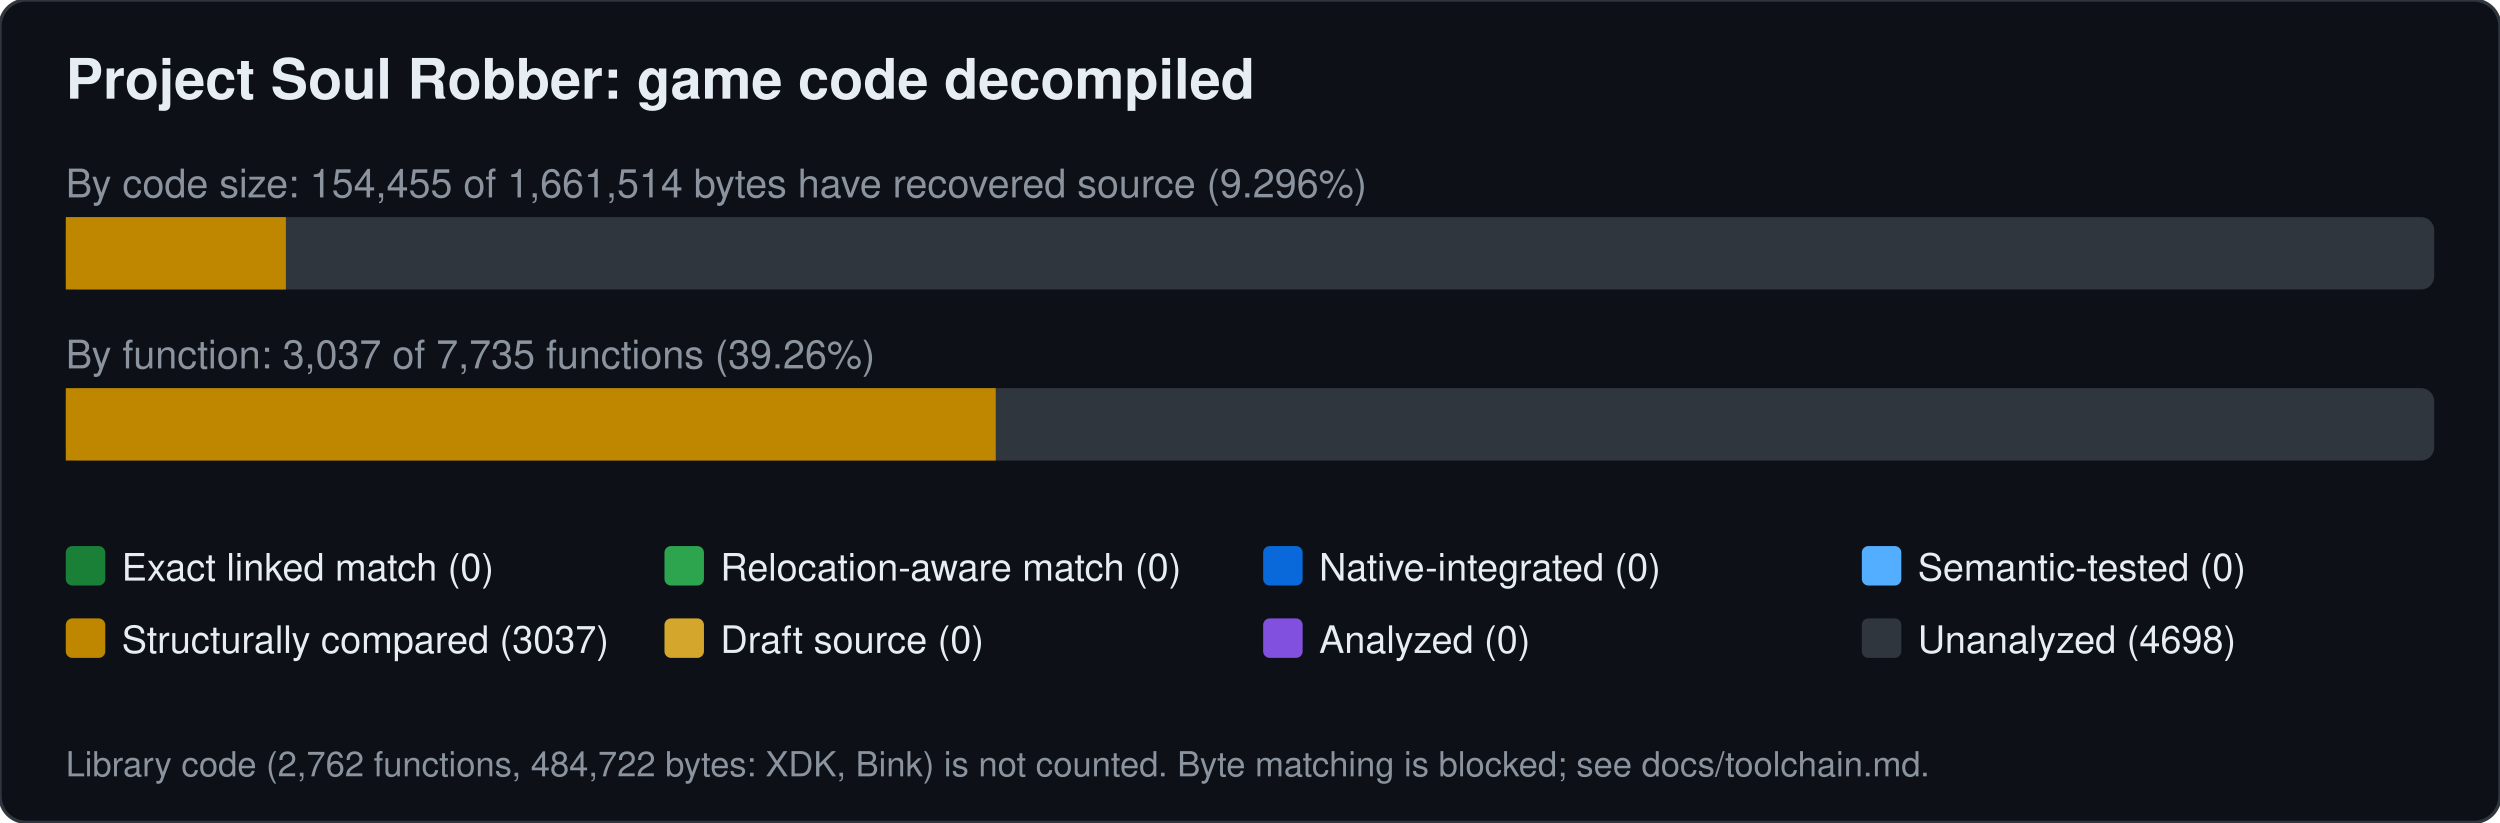
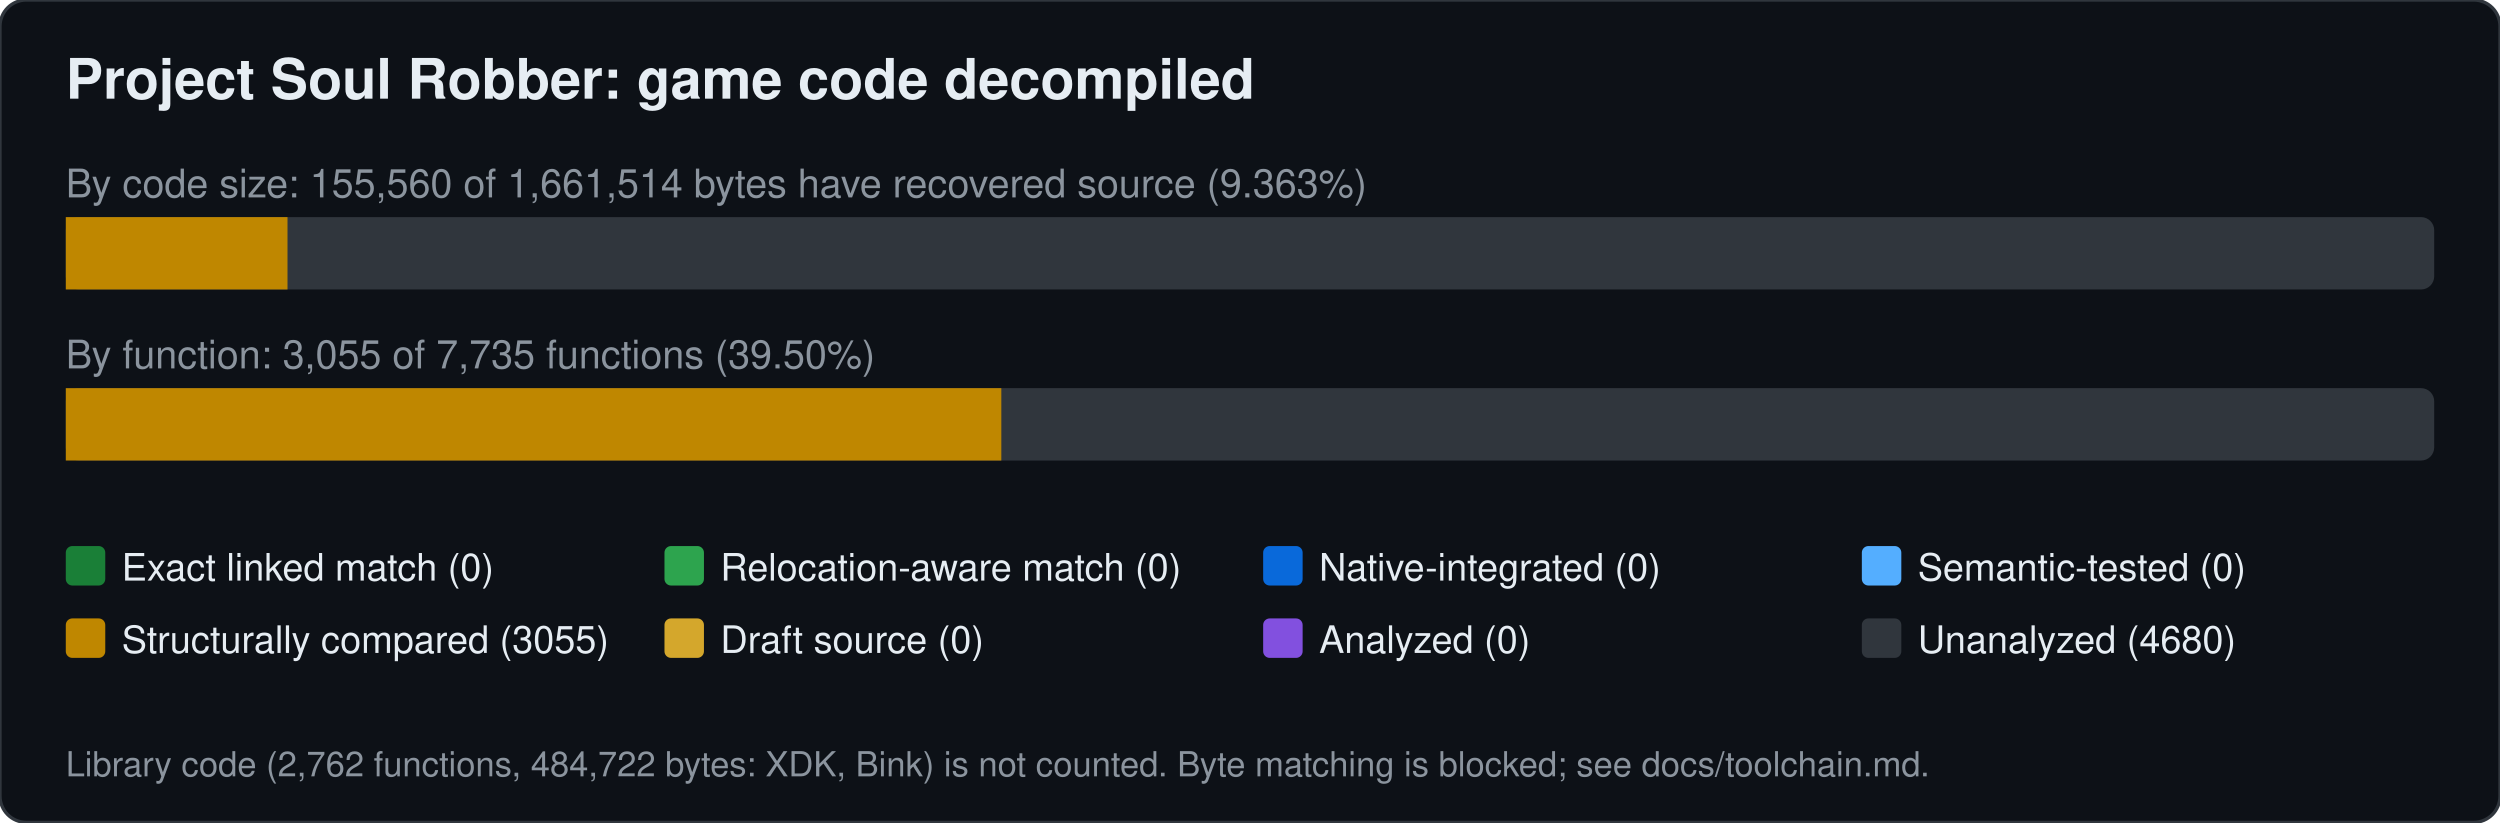
<svg xmlns="http://www.w3.org/2000/svg" width="760" height="250" viewBox="0 0 760 250" font-family="Segoe UI,Helvetica,Arial,sans-serif">
  <rect width="760" height="250" rx="8" fill="#0d1117" stroke="#30363d" />
  <text x="20" y="30" font-size="17" font-weight="600" fill="#e6edf3">Project Soul Robber: game code decompiled</text>
-   <text x="20" y="60" font-size="12" fill="#8b949e">By code size: 154,455 of 1,661,514 bytes have recovered source (9.296%)</text>
+   <text x="20" y="60" font-size="12" fill="#8b949e">By code size: 155,560 of 1,661,514 bytes have recovered source (9.363%)</text>
  <rect x="20" y="66" width="720" height="22" rx="4" fill="#30363d" />
-   <rect x="20.0" y="66" width="66.9" height="22" fill="#bf8700" />
-   <text x="20" y="112" font-size="12" fill="#8b949e">By function: 3,037 of 7,735 functions (39.26%)</text>
+   <rect x="20.0" y="66" width="67.4" height="22" fill="#bf8700" />
+   <text x="20" y="112" font-size="12" fill="#8b949e">By function: 3,055 of 7,735 functions (39.50%)</text>
  <rect x="20" y="118" width="720" height="22" rx="4" fill="#30363d" />
-   <rect x="20.0" y="118" width="282.7" height="22" fill="#bf8700" />
+   <rect x="20.0" y="118" width="284.4" height="22" fill="#bf8700" />
  <rect x="20" y="166" width="12" height="12" rx="2" fill="#1a7f37" />
  <text x="37" y="176.5" font-size="11.5" fill="#e6edf3">Exact linked match (0)</text>
  <rect x="202" y="166" width="12" height="12" rx="2" fill="#2da44e" />
  <text x="219" y="176.5" font-size="11.5" fill="#e6edf3">Relocation-aware match (0)</text>
  <rect x="384" y="166" width="12" height="12" rx="2" fill="#0969da" />
  <text x="401" y="176.5" font-size="11.5" fill="#e6edf3">Native-integrated (0)</text>
  <rect x="566" y="166" width="12" height="12" rx="2" fill="#54aeff" />
  <text x="583" y="176.5" font-size="11.5" fill="#e6edf3">Semantic-tested (0)</text>
  <rect x="20" y="188" width="12" height="12" rx="2" fill="#bf8700" />
-   <text x="37" y="198.5" font-size="11.5" fill="#e6edf3">Structurally compared (3037)</text>
+   <text x="37" y="198.5" font-size="11.5" fill="#e6edf3">Structurally compared (3055)</text>
  <rect x="202" y="188" width="12" height="12" rx="2" fill="#d4a72c" />
  <text x="219" y="198.5" font-size="11.5" fill="#e6edf3">Draft source (0)</text>
  <rect x="384" y="188" width="12" height="12" rx="2" fill="#8250df" />
  <text x="401" y="198.5" font-size="11.5" fill="#e6edf3">Analyzed (0)</text>
  <rect x="566" y="188" width="12" height="12" rx="2" fill="#30363d" />
-   <text x="583" y="198.5" font-size="11.5" fill="#e6edf3">Unanalyzed (4698)</text>
+   <text x="583" y="198.5" font-size="11.5" fill="#e6edf3">Unanalyzed (4680)</text>
  <text x="20" y="236" font-size="10.5" fill="#8b949e">Library code (2,762 functions, 484,722 bytes: XDK, Bink) is not counted. Byte matching is blocked; see docs/toolchain.md.</text>
</svg>
